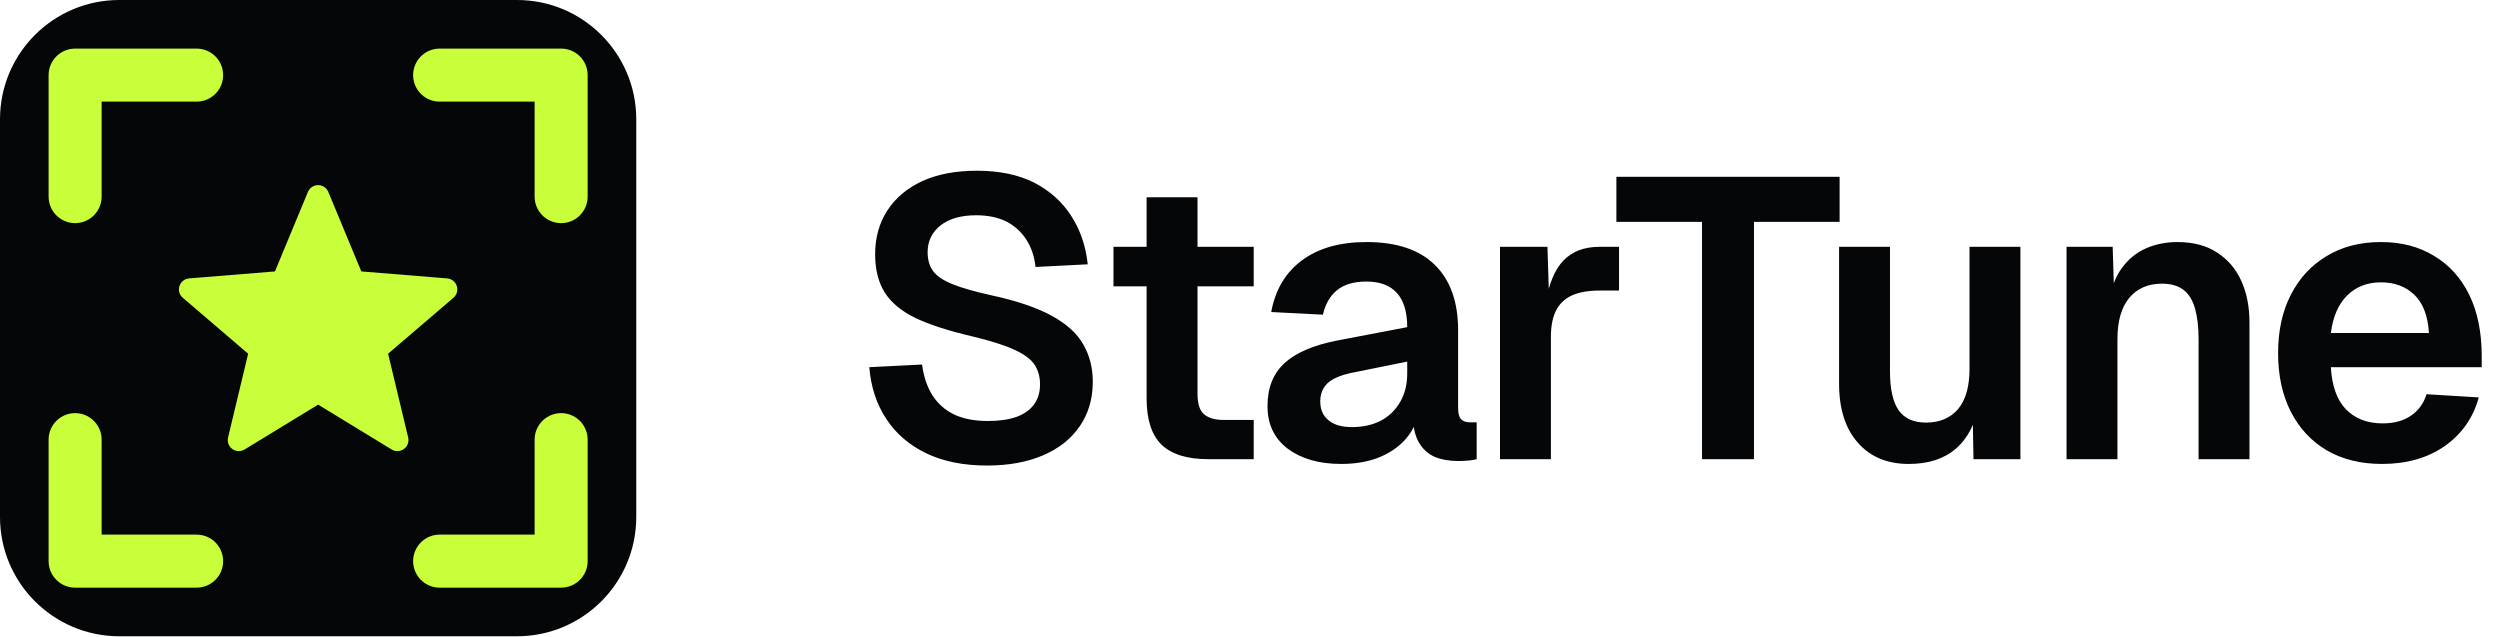
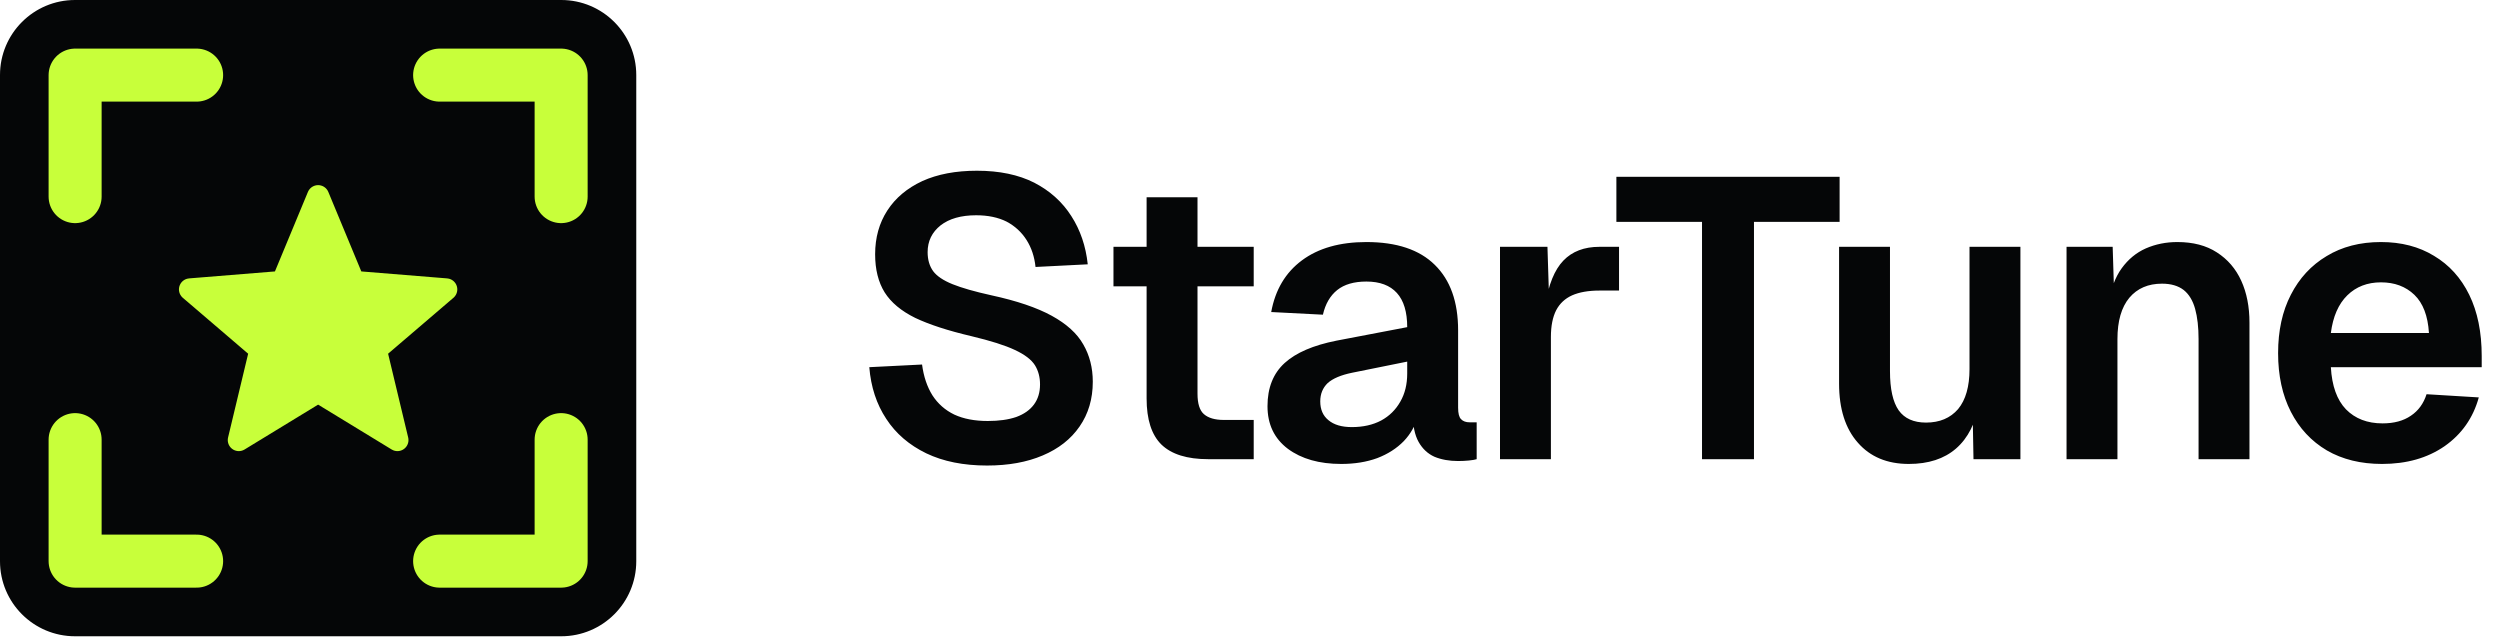
<svg xmlns="http://www.w3.org/2000/svg" viewBox="0 0 94.3 24" width="377.2" height="96" role="img" aria-label="StarTune">
-   <rect width="24" height="24" rx="4.5" fill="#050607" />
-   <g transform="translate(2 2) scale(.8333)">
+   <rect width="24" height="24" rx="2.83" fill="#050607" />
+   <g transform="translate(2 2) scale(0.8333)">
    <path d="M12 6.48 13.61 10.36 17.8 10.7 14.61 13.43 15.59 17.52 12 15.33 8.41 17.52 9.39 13.43 6.2 10.7 10.39 10.36Z" fill="#c8ff3a" stroke="#c8ff3a" stroke-linejoin="round" />
    <path d="M1 6.5V1h5.5M17.5 1H23v5.5M23 17.5V23h-5.5M6.5 23H1v-5.5" fill="none" stroke="#c8ff3a" stroke-width="2.4" stroke-linecap="round" stroke-linejoin="round" />
  </g>
  <path d="M37.23 17.56Q35.9 17.56 34.94 17.1Q33.97 16.63 33.43 15.8Q32.88 14.97 32.79 13.85L34.78 13.75Q34.87 14.43 35.17 14.91Q35.48 15.39 36 15.64Q36.52 15.88 37.26 15.88Q37.89 15.88 38.33 15.73Q38.77 15.57 39 15.26Q39.23 14.95 39.23 14.5Q39.23 14.09 39.04 13.78Q38.84 13.46 38.28 13.2Q37.73 12.94 36.64 12.68Q35.32 12.37 34.52 11.99Q33.73 11.6 33.37 11.03Q33.01 10.45 33.01 9.59Q33.01 8.65 33.47 7.94Q33.93 7.23 34.79 6.83Q35.65 6.44 36.85 6.44Q38.12 6.44 39.01 6.89Q39.9 7.35 40.41 8.15Q40.92 8.94 41.03 9.97L39.06 10.07Q39 9.49 38.72 9.05Q38.44 8.61 37.97 8.36Q37.49 8.12 36.82 8.12Q35.97 8.12 35.48 8.5Q34.99 8.89 34.99 9.51Q34.99 9.94 35.2 10.23Q35.41 10.51 35.93 10.72Q36.45 10.93 37.4 11.14Q38.83 11.45 39.67 11.91Q40.51 12.37 40.86 12.99Q41.22 13.61 41.22 14.4Q41.22 15.37 40.72 16.09Q40.23 16.8 39.33 17.18Q38.44 17.56 37.23 17.56Z M45.57 17.32Q44.38 17.32 43.81 16.77Q43.25 16.22 43.25 15.03V7.44H45.17V14.85Q45.17 15.41 45.41 15.62Q45.66 15.84 46.16 15.84H47.29V17.32H45.57ZM42 10.8V9.31H47.29V10.8H42Z M50.59 17.5Q49.35 17.5 48.58 16.93Q47.81 16.35 47.81 15.32Q47.81 14.28 48.46 13.69Q49.1 13.11 50.41 12.85L53.08 12.34Q53.08 11.48 52.69 11.05Q52.3 10.62 51.54 10.62Q50.84 10.62 50.44 10.94Q50.04 11.26 49.9 11.87L47.95 11.77Q48.18 10.51 49.11 9.82Q50.04 9.13 51.54 9.13Q53.25 9.13 54.12 9.99Q55 10.85 55 12.46V15.38Q55 15.7 55.11 15.81Q55.22 15.93 55.44 15.93H55.7V17.32Q55.61 17.35 55.41 17.37Q55.21 17.39 55 17.39Q54.5 17.39 54.11 17.23Q53.73 17.06 53.51 16.67Q53.29 16.28 53.29 15.59L53.47 15.71Q53.34 16.23 52.95 16.64Q52.55 17.05 51.95 17.28Q51.35 17.5 50.59 17.5ZM50.99 16.11Q51.63 16.11 52.1 15.86Q52.56 15.61 52.82 15.15Q53.08 14.7 53.08 14.09V13.64L51 14.06Q50.37 14.19 50.08 14.45Q49.8 14.72 49.8 15.14Q49.8 15.6 50.11 15.85Q50.42 16.11 50.99 16.11Z M56.58 17.32V9.31H58.37L58.44 11.54L58.29 11.5Q58.47 10.35 58.97 9.83Q59.47 9.31 60.33 9.31H61.07V10.96H60.33Q59.71 10.96 59.3 11.14Q58.9 11.32 58.7 11.7Q58.5 12.09 58.5 12.71V17.32H56.58Z M64.2 17.32V8.37H60.97V6.67H69.39V8.37H66.16V17.32H64.2Z M72 17.5Q70.78 17.5 70.08 16.7Q69.37 15.9 69.37 14.47V9.31H71.29V14Q71.29 15.01 71.62 15.48Q71.95 15.94 72.65 15.94Q73.42 15.94 73.86 15.43Q74.29 14.91 74.29 13.92V9.31H76.21V17.32H74.44L74.4 15.13L74.65 15.2Q74.46 16.33 73.78 16.92Q73.11 17.5 72 17.5Z M77.95 17.32V9.31H79.69L79.76 11.56L79.53 11.47Q79.66 10.63 80.03 10.12Q80.4 9.61 80.94 9.37Q81.49 9.13 82.13 9.13Q83.02 9.13 83.62 9.52Q84.23 9.91 84.54 10.59Q84.85 11.27 84.85 12.17V17.32H82.93V12.79Q82.93 12.12 82.8 11.65Q82.67 11.18 82.37 10.94Q82.06 10.7 81.55 10.7Q80.77 10.7 80.32 11.23Q79.87 11.77 79.87 12.79V17.32H77.95Z M89.85 17.5Q88.65 17.5 87.77 16.99Q86.89 16.47 86.41 15.53Q85.93 14.59 85.93 13.32Q85.93 12.05 86.41 11.12Q86.89 10.18 87.76 9.66Q88.63 9.13 89.81 9.13Q90.96 9.13 91.81 9.65Q92.67 10.16 93.14 11.12Q93.61 12.08 93.61 13.43V13.85H87.92Q87.98 14.91 88.49 15.44Q89.01 15.97 89.87 15.97Q90.52 15.97 90.94 15.68Q91.36 15.4 91.53 14.87L93.5 14.99Q93.18 16.15 92.21 16.83Q91.24 17.5 89.85 17.5ZM87.92 12.56H91.62Q91.56 11.59 91.07 11.12Q90.58 10.65 89.81 10.65Q89.04 10.65 88.54 11.14Q88.04 11.63 87.92 12.56Z" fill="#050607" />
</svg>
